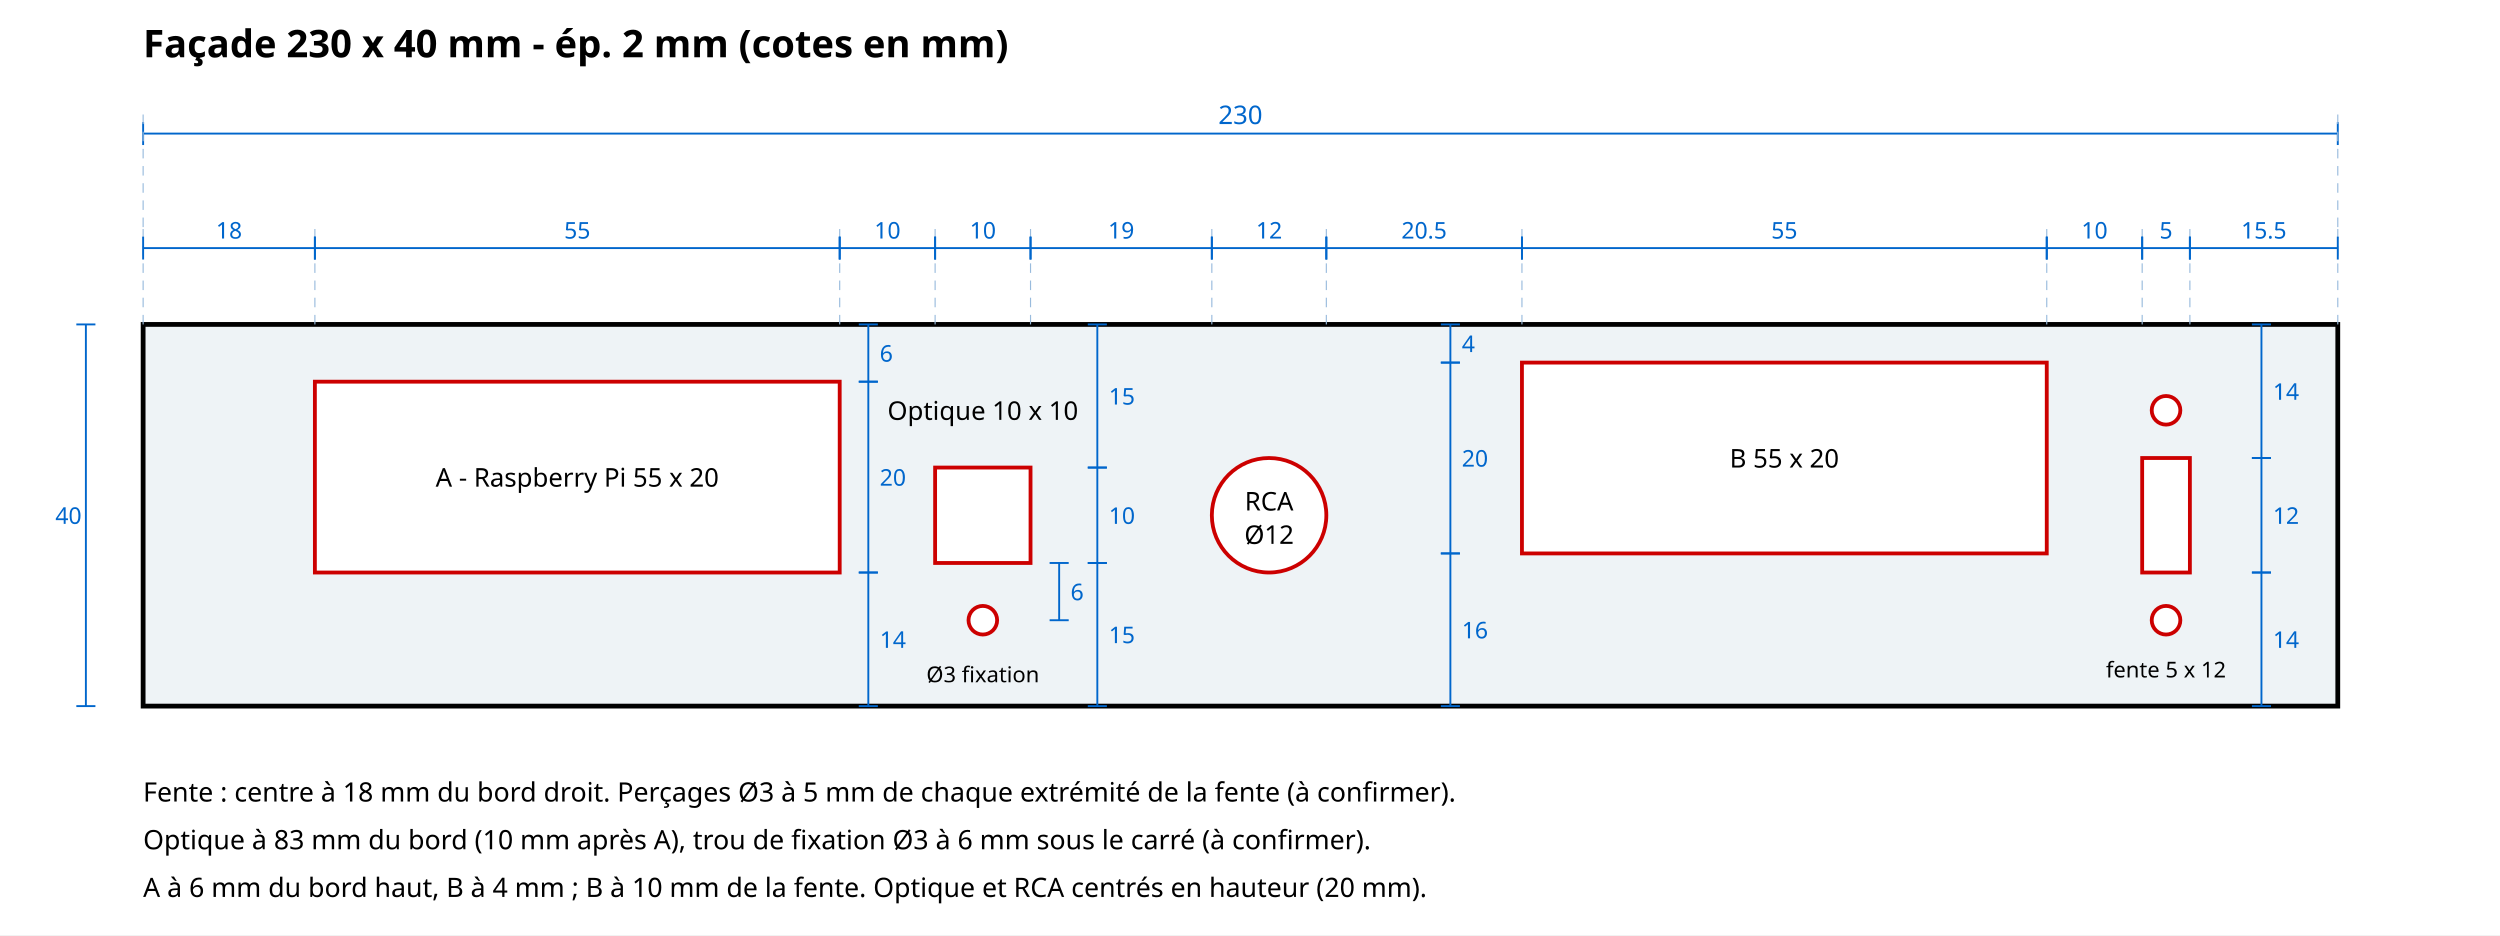
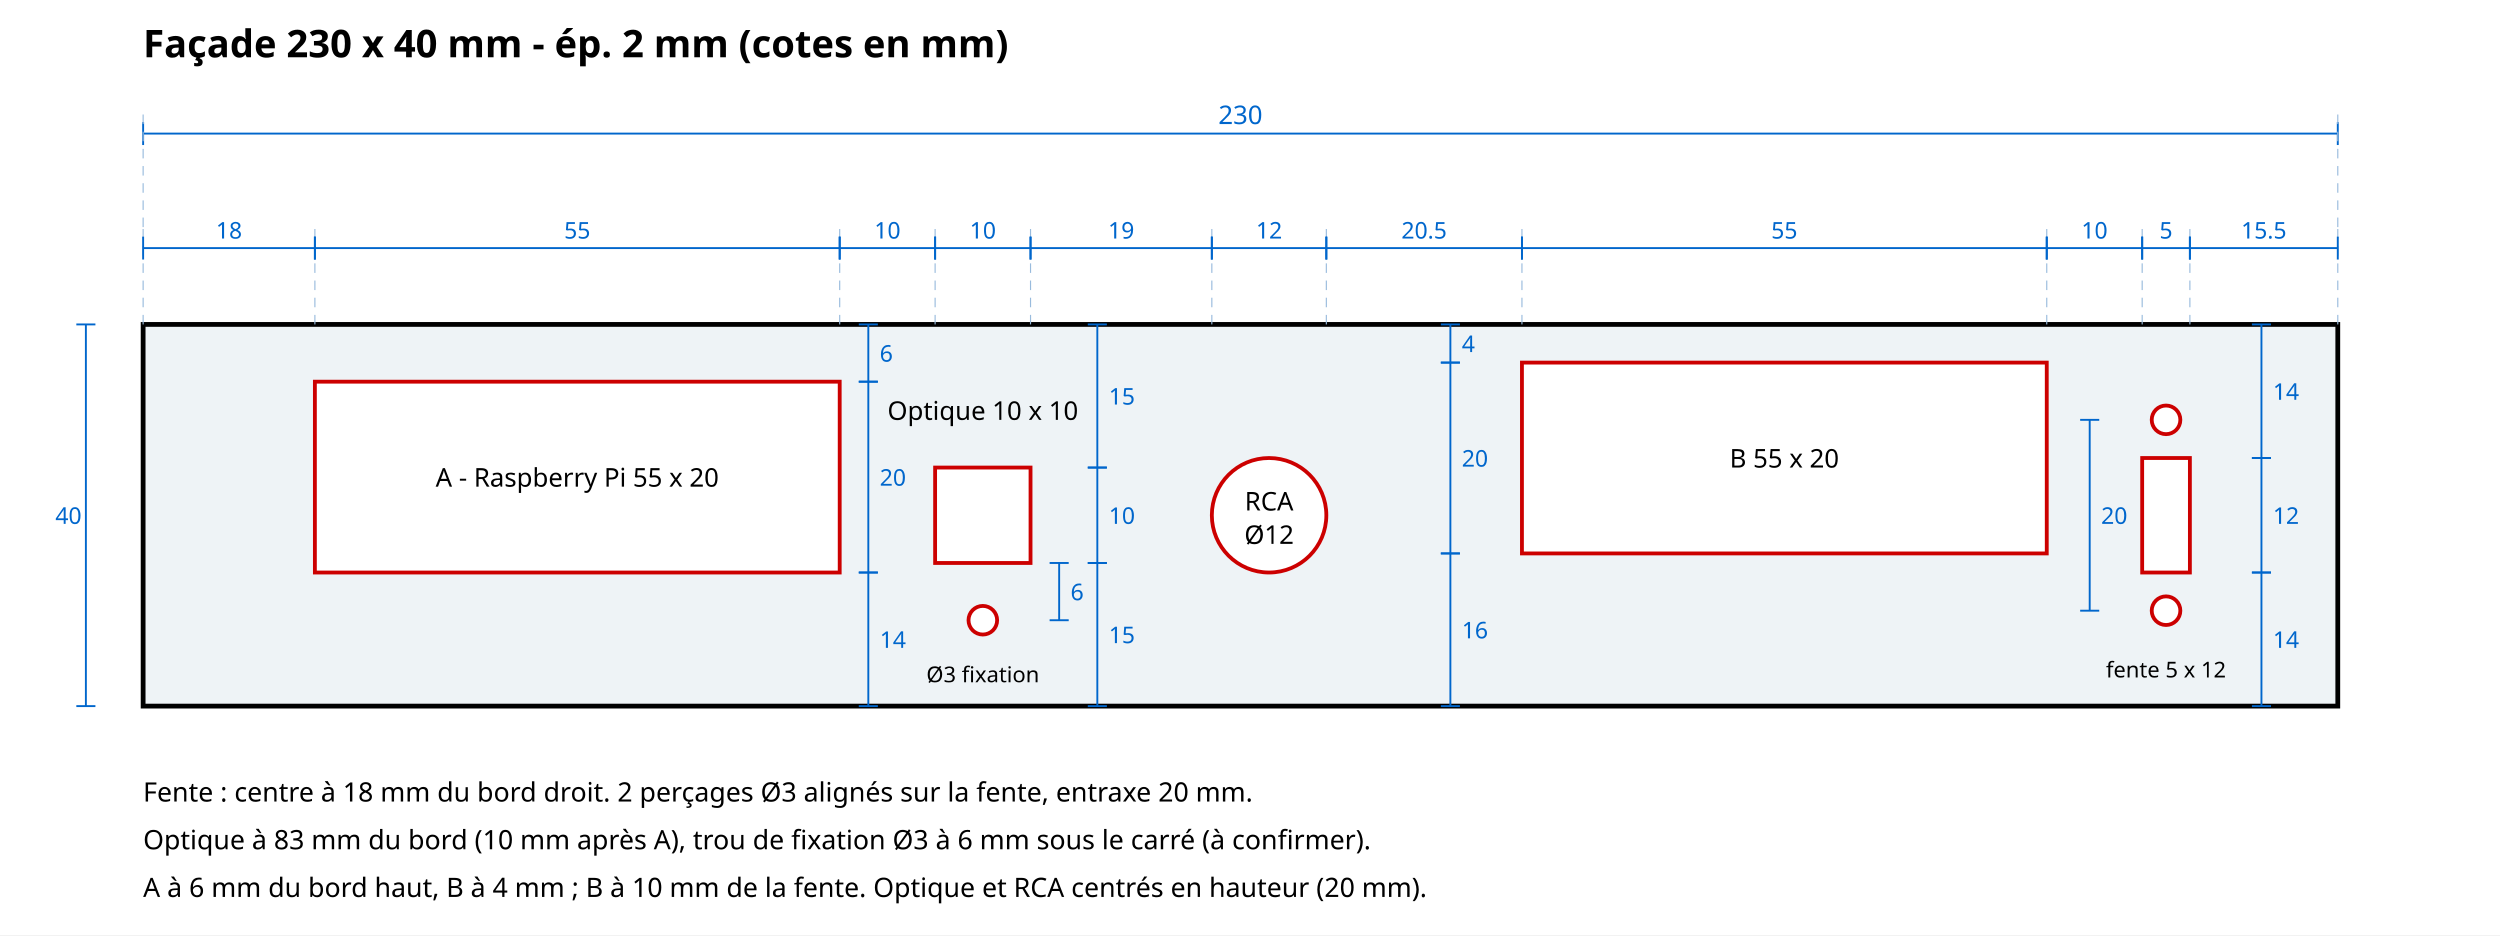
<svg xmlns="http://www.w3.org/2000/svg" viewBox="-15 -34 262 98" width="1572" height="588" font-family="sans-serif" font-size="2.7">
  <rect x="-15" y="-34" width="262" height="98" fill="#fff" />
  <style>.d{stroke:#06c;stroke-width:.2;fill:none}.t{fill:#06c;text-anchor:middle}.e{stroke:#9bd;stroke-width:.12;stroke-dasharray:1 .8}.c{fill:#fff;stroke:#c00;stroke-width:.4}.l{fill:#000;text-anchor:middle}</style>
  <text x="0" y="-28" font-size="4" font-weight="bold">Façade 230 x 40 mm - ép. 2 mm (cotes en mm)</text>
  <rect x="0" y="0" width="230" height="40" fill="#eef3f6" stroke="#000" stroke-width=".5" />
  <rect class="c" x="18" y="6" width="55" height="20" />
  <rect class="c" x="144.5" y="4" width="55" height="20" />
  <rect class="c" x="83" y="15" width="10" height="10" />
  <circle class="c" cx="118" cy="20" r="6" />
  <circle class="c" cx="88" cy="31" r="1.5" />
  <rect class="c" x="209.5" y="14" width="5" height="12" />
-   <circle class="c" cx="212" cy="9" r="1.5" />
-   <circle class="c" cx="212" cy="31" r="1.5" />
+   <circle class="c" cx="212" cy="10" r="1.5" />
+   <circle class="c" cx="212" cy="30" r="1.5" />
  <text class="l" x="45.5" y="17">A - Raspberry Pi 55 x 20</text>
  <text class="l" x="172" y="15">B 55 x 20</text>
  <text class="l" x="88" y="10">Optique 10 x 10</text>
  <text class="l" x="88" y="37.5" font-size="2.3">Ø3 fixation</text>
  <text class="l" x="118" y="19.5">RCA</text>
  <text class="l" x="118" y="23">Ø12</text>
  <text class="l" x="212" y="37" font-size="2.3">fente 5 x 12</text>
  <path class="e" d="M0 -10V0" />
  <path class="e" d="M18 -10V0" />
  <path class="e" d="M73 -10V0" />
  <path class="e" d="M83 -10V0" />
  <path class="e" d="M93 -10V0" />
  <path class="e" d="M112 -10V0" />
  <path class="e" d="M124 -10V0" />
  <path class="e" d="M144.5 -10V0" />
  <path class="e" d="M199.5 -10V0" />
  <path class="e" d="M209.5 -10V0" />
  <path class="e" d="M214.5 -10V0" />
  <path class="e" d="M230 -10V0" />
  <path class="d" d="M0 -8H18M0 -9.2V-6.8M18 -9.2V-6.8" />
  <text class="t" x="9.0" y="-9" font-size="2.4">18</text>
  <path class="d" d="M18 -8H73M18 -9.2V-6.8M73 -9.2V-6.8" />
  <text class="t" x="45.5" y="-9" font-size="2.4">55</text>
  <path class="d" d="M73 -8H83M73 -9.2V-6.8M83 -9.2V-6.8" />
  <text class="t" x="78" y="-9" font-size="2.4">10</text>
  <path class="d" d="M83 -8H93M83 -9.2V-6.8M93 -9.2V-6.8" />
  <text class="t" x="88" y="-9" font-size="2.4">10</text>
  <path class="d" d="M93 -8H112M93 -9.2V-6.8M112 -9.2V-6.8" />
  <text class="t" x="102.5" y="-9" font-size="2.4">19</text>
  <path class="d" d="M112 -8H124M112 -9.2V-6.8M124 -9.2V-6.8" />
  <text class="t" x="118.0" y="-9" font-size="2.4">12</text>
  <path class="d" d="M124 -8H144.5M124 -9.2V-6.8M144.5 -9.2V-6.8" />
  <text class="t" x="134.25" y="-9" font-size="2.4">20.5</text>
  <path class="d" d="M144.5 -8H199.5M144.5 -9.2V-6.8M199.5 -9.2V-6.8" />
  <text class="t" x="172.0" y="-9" font-size="2.4">55</text>
  <path class="d" d="M199.5 -8H209.5M199.5 -9.2V-6.8M209.5 -9.2V-6.8" />
  <text class="t" x="204.5" y="-9" font-size="2.4">10</text>
  <path class="d" d="M209.5 -8H214.5M209.5 -9.2V-6.8M214.5 -9.2V-6.8" />
  <text class="t" x="212.0" y="-9" font-size="2.4">5</text>
  <path class="d" d="M214.5 -8H230M214.5 -9.2V-6.8M230 -9.2V-6.8" />
  <text class="t" x="222.25" y="-9" font-size="2.4">15.5</text>
  <path class="d" d="M0 -20H230M0 -21.2V-18.8M230 -21.2V-18.8" />
  <text class="t" x="115" y="-21">230</text>
  <path class="e" d="M0 -22V-10M230 -22V-10" />
  <path class="d" d="M-6 0V40M-7 0H-5M-7 40H-5" />
  <text class="t" x="-9.2" y="20.9" text-anchor="start" style="text-anchor:start" font-size="2.4">40</text>
  <path class="d" d="M76 0V6M75 0H77M75 6H77" />
  <text class="t" x="77.2" y="3.9" text-anchor="start" style="text-anchor:start" font-size="2.4">6</text>
  <path class="d" d="M76 6V26M75 6H77M75 26H77" />
  <text class="t" x="77.2" y="16.9" text-anchor="start" style="text-anchor:start" font-size="2.4">20</text>
  <path class="d" d="M76 26V40M75 26H77M75 40H77" />
  <text class="t" x="77.2" y="33.9" text-anchor="start" style="text-anchor:start" font-size="2.4">14</text>
  <path class="d" d="M137 0V4M136 0H138M136 4H138" />
  <text class="t" x="138.2" y="2.9" text-anchor="start" style="text-anchor:start" font-size="2.4">4</text>
  <path class="d" d="M137 4V24M136 4H138M136 24H138" />
  <text class="t" x="138.2" y="14.9" text-anchor="start" style="text-anchor:start" font-size="2.4">20</text>
  <path class="d" d="M137 24V40M136 24H138M136 40H138" />
  <text class="t" x="138.2" y="32.9" text-anchor="start" style="text-anchor:start" font-size="2.4">16</text>
  <path class="d" d="M96 25V31M95 25H97M95 31H97" />
  <text class="t" x="97.2" y="28.9" style="text-anchor:start" font-size="2.4">6</text>
  <path class="d" d="M100 0V15M99 0H101M99 15H101" />
  <text class="t" x="101.2" y="8.4" text-anchor="start" style="text-anchor:start" font-size="2.4">15</text>
  <path class="d" d="M100 15V25M99 15H101M99 25H101" />
  <text class="t" x="101.2" y="20.9" text-anchor="start" style="text-anchor:start" font-size="2.4">10</text>
  <path class="d" d="M100 25V40M99 25H101M99 40H101" />
  <text class="t" x="101.2" y="33.4" text-anchor="start" style="text-anchor:start" font-size="2.4">15</text>
+   <path class="d" d="M204 10V30M203 10H205M203 30H205" />
+   <text class="t" x="205.2" y="20.9" style="text-anchor:start" font-size="2.4">20</text>
  <path class="d" d="M222 0V14M221 0H223M221 14H223" />
  <text class="t" x="223.2" y="7.9" text-anchor="start" style="text-anchor:start" font-size="2.4">14</text>
  <path class="d" d="M222 14V26M221 14H223M221 26H223" />
  <text class="t" x="223.2" y="20.9" text-anchor="start" style="text-anchor:start" font-size="2.4">12</text>
  <path class="d" d="M222 26V40M221 26H223M221 40H223" />
  <text class="t" x="223.2" y="33.9" text-anchor="start" style="text-anchor:start" font-size="2.4">14</text>
-   <text x="0" y="50" font-size="2.8">Fente : centre à 18 mm du bord droit. Perçages Ø3 à 5 mm de chaque extrémité de la fente (à confirmer).</text>
+   <text x="0" y="50" font-size="2.8">Fente : centre à 18 mm du bord droit. 2 perçages Ø3 alignés sur la fente, entraxe 20 mm.</text>
  <text x="0" y="55" font-size="2.8">Optique à 83 mm du bord (10 mm après A), trou de fixation Ø3 à 6 mm sous le carré (à confirmer).</text>
  <text x="0" y="60" font-size="2.8">A à 6 mm du bord haut, B à 4 mm ; B à 10 mm de la fente. Optique et RCA centrés en hauteur (20 mm).</text>
</svg>
